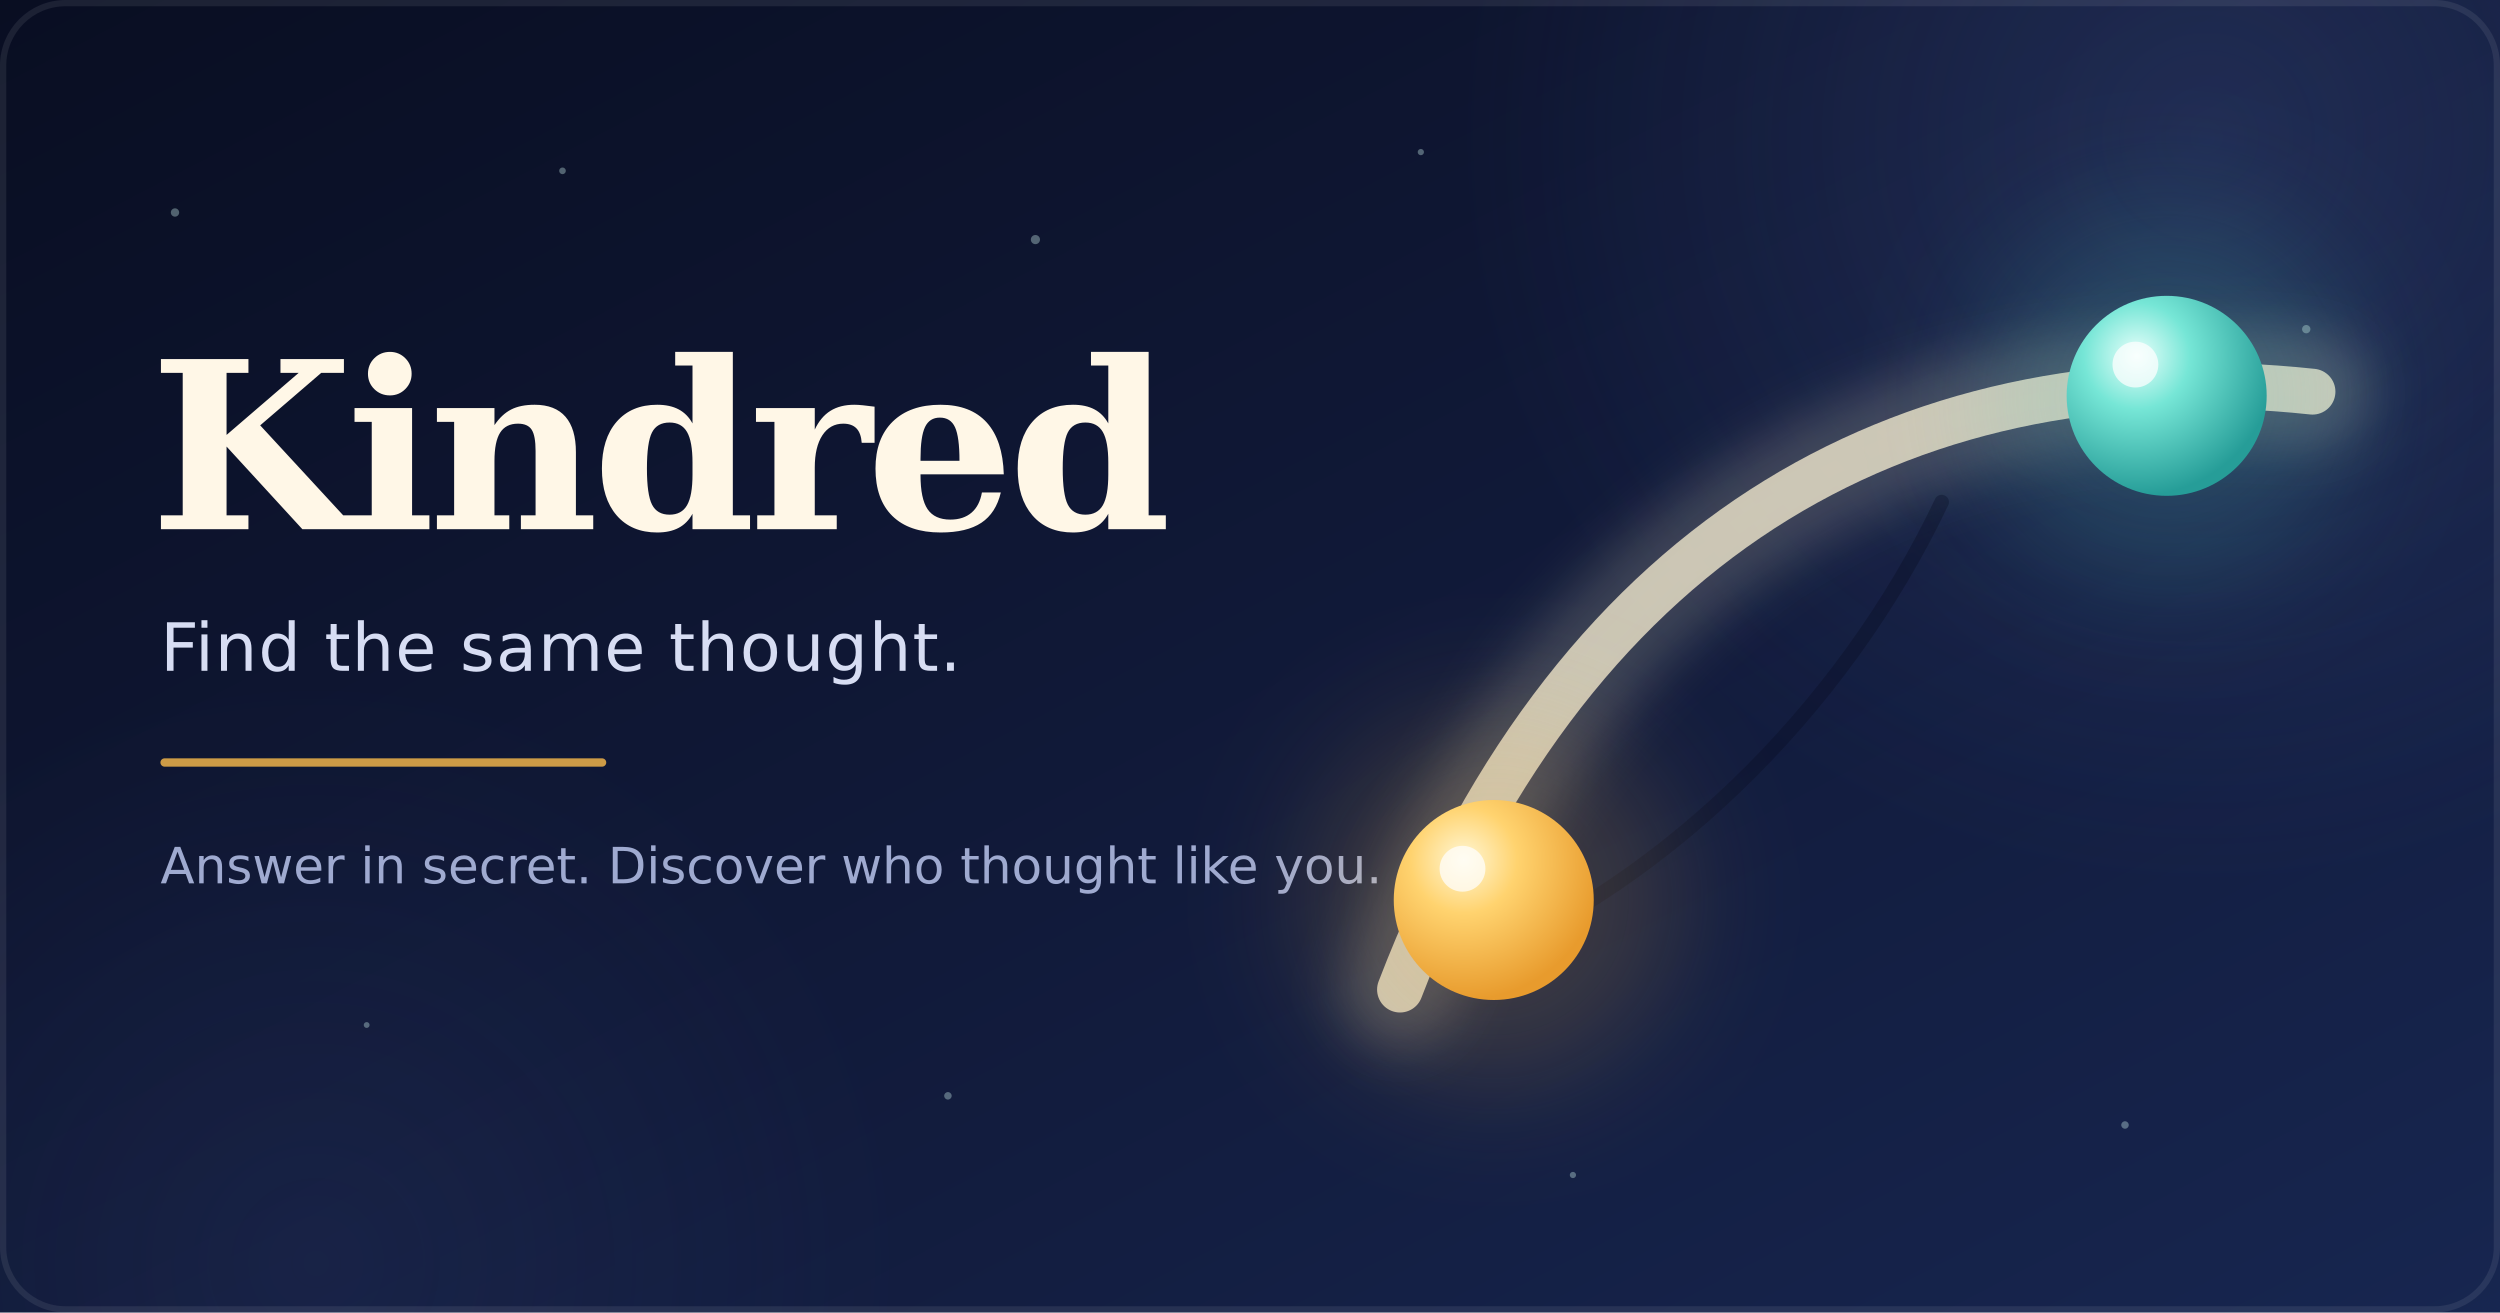
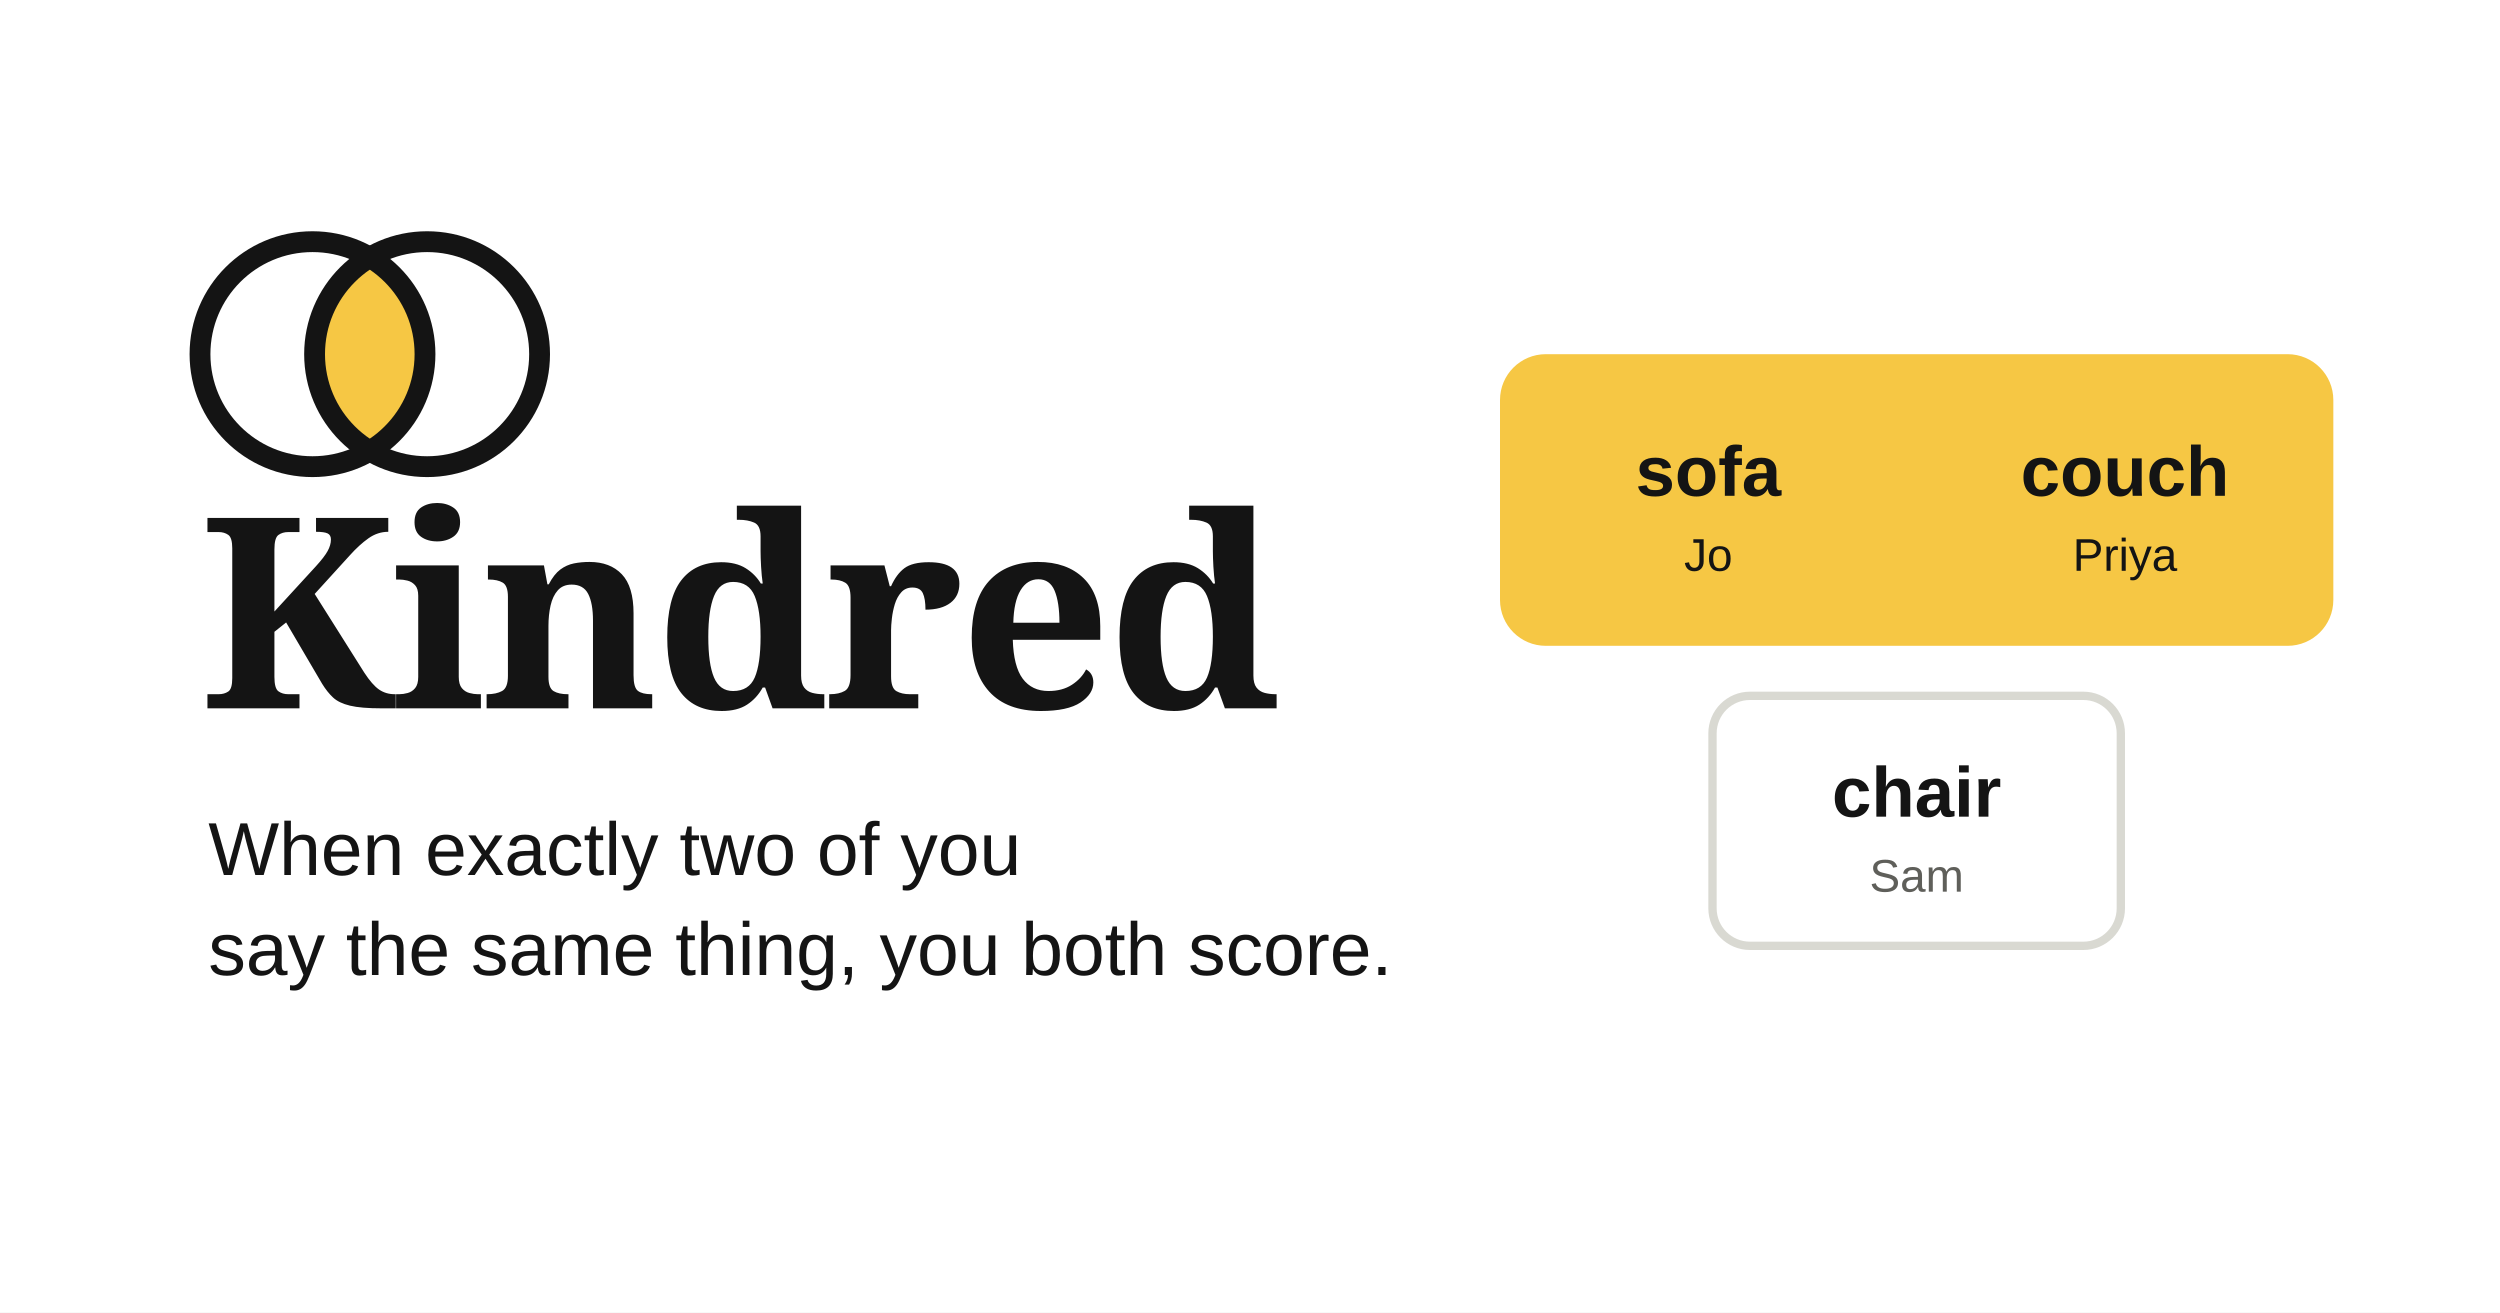
- <svg xmlns="http://www.w3.org/2000/svg" viewBox="0 0 1200 630" role="img" aria-labelledby="title description">
+ <svg xmlns="http://www.w3.org/2000/svg" viewBox="0 0 1200 630" width="1200" height="630" role="img" aria-labelledby="title description">
+   <rect width="1200" height="630" fill="#ffffff" />
  <defs>
-     <linearGradient id="night" x1="0" y1="0" x2="1" y2="1">
-       <stop offset="0" stop-color="#090e22" />
-       <stop offset="0.55" stop-color="#111a3a" />
-       <stop offset="1" stop-color="#172650" />
-     </linearGradient>
-     <radialGradient id="amber" cx="35%" cy="30%" r="70%">
-       <stop offset="0" stop-color="#fff7d5" />
-       <stop offset="0.38" stop-color="#ffd36f" />
-       <stop offset="1" stop-color="#e89b2d" />
-     </radialGradient>
-     <radialGradient id="teal" cx="35%" cy="30%" r="70%">
-       <stop offset="0" stop-color="#e8fffb" />
-       <stop offset="0.38" stop-color="#76e6d6" />
-       <stop offset="1" stop-color="#269d98" />
-     </radialGradient>
-     <radialGradient id="haze" cx="50%" cy="50%" r="50%">
-       <stop offset="0" stop-color="#4f65a5" stop-opacity=".42" />
-       <stop offset="1" stop-color="#4f65a5" stop-opacity="0" />
-     </radialGradient>
-     <filter id="soft-glow" x="-180%" y="-180%" width="460%" height="460%">
-       <feGaussianBlur stdDeviation="30" />
-     </filter>
-     <filter id="small-glow" x="-160%" y="-160%" width="420%" height="420%">
-       <feGaussianBlur stdDeviation="12" />
-     </filter>
+     <clipPath id="lens">
+       <circle cx="150" cy="170" r="54" />
+     </clipPath>
  </defs>
-   <rect width="1200" height="630" fill="url(#night)" />
-   <circle cx="1060" cy="65" r="360" fill="url(#haze)" opacity=".62" />
-   <circle cx="152" cy="606" r="280" fill="url(#haze)" opacity=".28" />
-   <g fill="#d9fff8" opacity=".34">
-     <circle cx="84" cy="102" r="2" />
-     <circle cx="270" cy="82" r="1.6" />
-     <circle cx="497" cy="115" r="2.2" />
-     <circle cx="682" cy="73" r="1.5" />
-     <circle cx="1107" cy="158" r="2" />
-     <circle cx="1020" cy="540" r="1.8" />
-     <circle cx="755" cy="564" r="1.5" />
-     <circle cx="455" cy="526" r="1.8" />
-     <circle cx="176" cy="492" r="1.4" />
-   </g>
-   <g transform="translate(72 152)">
-     <text x="0" y="102" fill="#fff7e7" font-family="DejaVu Serif, Georgia, serif" font-size="112" font-weight="600" letter-spacing="-3">Kindred</text>
-     <text x="5" y="170" fill="#d7ddf3" font-family="DejaVu Sans, sans-serif" font-size="32" font-weight="400" letter-spacing=".6">Find the same thought.</text>
-     <path d="M7 214h210" stroke="#f6b84a" stroke-width="4" stroke-linecap="round" opacity=".82" />
-     <text x="5" y="272" fill="#9faad0" font-family="DejaVu Sans, sans-serif" font-size="24" font-weight="400">Answer in secret. Discover who thought like you.</text>
-   </g>
-   <g>
-     <path d="M672 475C758 251 922 168 1110 188" fill="none" stroke="#fff4cf" stroke-opacity=".18" stroke-width="56" stroke-linecap="round" filter="url(#small-glow)" />
-     <path d="M672 475C758 251 922 168 1110 188" fill="none" stroke="#f8efd3" stroke-opacity=".76" stroke-width="22" stroke-linecap="round" />
-     <path d="M691 468C796 430 885 340 932 241" fill="none" stroke="#0b1026" stroke-opacity=".42" stroke-width="7" stroke-linecap="round" />
-     <circle cx="717" cy="432" r="88" fill="#f6b84a" opacity=".18" filter="url(#soft-glow)" />
-     <circle cx="1040" cy="190" r="88" fill="#59d6c7" opacity=".18" filter="url(#soft-glow)" />
-     <circle cx="717" cy="432" r="48" fill="url(#amber)" />
-     <circle cx="1040" cy="190" r="48" fill="url(#teal)" />
-     <circle cx="702" cy="417" r="11" fill="#fff" opacity=".72" />
-     <circle cx="1025" cy="175" r="11" fill="#fff" opacity=".72" />
-   </g>
-   <rect x="1.5" y="1.5" width="1197" height="627" rx="30" fill="none" stroke="#fff" stroke-opacity=".08" stroke-width="3" />
+   <circle cx="205" cy="170" r="54" fill="#f6c744" clip-path="url(#lens)" />
+   <circle cx="150" cy="170" r="54" fill="none" stroke="#141414" stroke-width="10" />
+   <circle cx="205" cy="170" r="54" fill="none" stroke="#141414" stroke-width="10" />
+   <text x="96" y="340" font-family="Newsreader, Georgia, serif" font-weight="700" font-size="128" letter-spacing="-2" fill="#141414">Kindred</text>
+   <text x="100" y="420" font-family="'Libre Franklin', 'Helvetica Neue', Arial, sans-serif" font-size="36" fill="#141414">When exactly two of you</text>
+   <text x="100" y="468" font-family="'Libre Franklin', 'Helvetica Neue', Arial, sans-serif" font-size="36" fill="#141414">say the same thing, you both score.</text>
+   <rect x="720" y="170" width="400" height="140" rx="22" fill="#f6c744" />
+   <text x="820" y="238" text-anchor="middle" font-family="'Libre Franklin', Arial, sans-serif" font-weight="700" font-size="34" fill="#141414">sofa</text>
+   <text x="820" y="274" text-anchor="middle" font-family="'Libre Franklin', Arial, sans-serif" font-size="22" fill="#141414">Jo</text>
+   <text x="1020" y="238" text-anchor="middle" font-family="'Libre Franklin', Arial, sans-serif" font-weight="700" font-size="34" fill="#141414">couch</text>
+   <text x="1020" y="274" text-anchor="middle" font-family="'Libre Franklin', Arial, sans-serif" font-size="22" fill="#141414">Priya</text>
+   <rect x="822" y="334" width="196" height="120" rx="18" fill="#ffffff" stroke="#d9d9d2" stroke-width="4" />
+   <text x="920" y="392" text-anchor="middle" font-family="'Libre Franklin', Arial, sans-serif" font-weight="700" font-size="34" fill="#141414">chair</text>
+   <text x="920" y="428" text-anchor="middle" font-family="'Libre Franklin', Arial, sans-serif" font-size="22" fill="#5f5f5a">Sam</text>
</svg>
